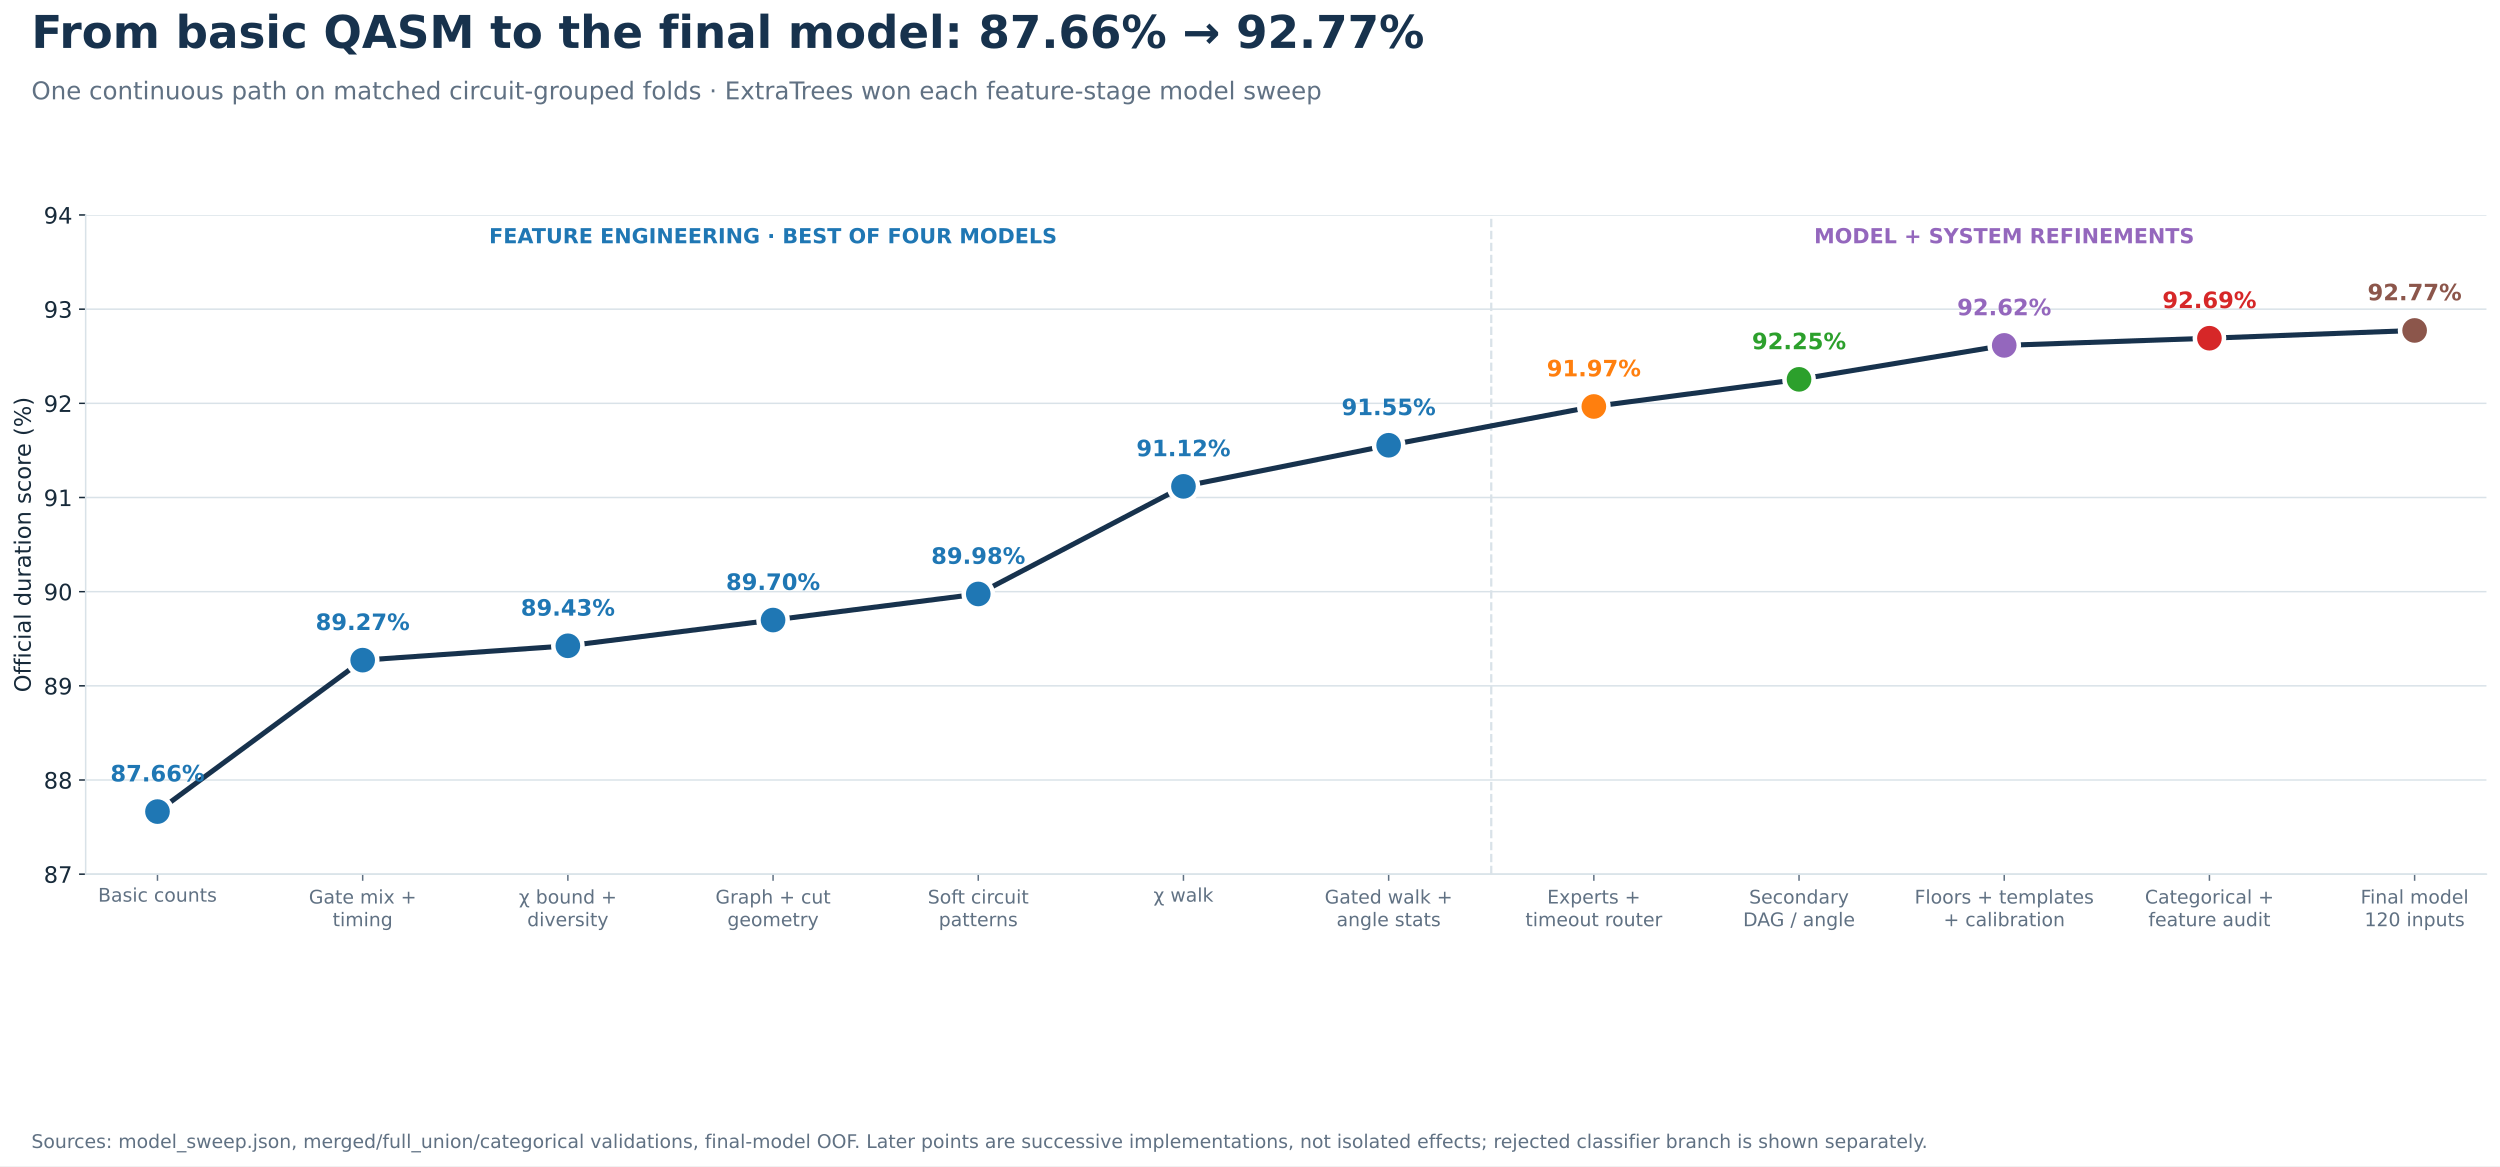
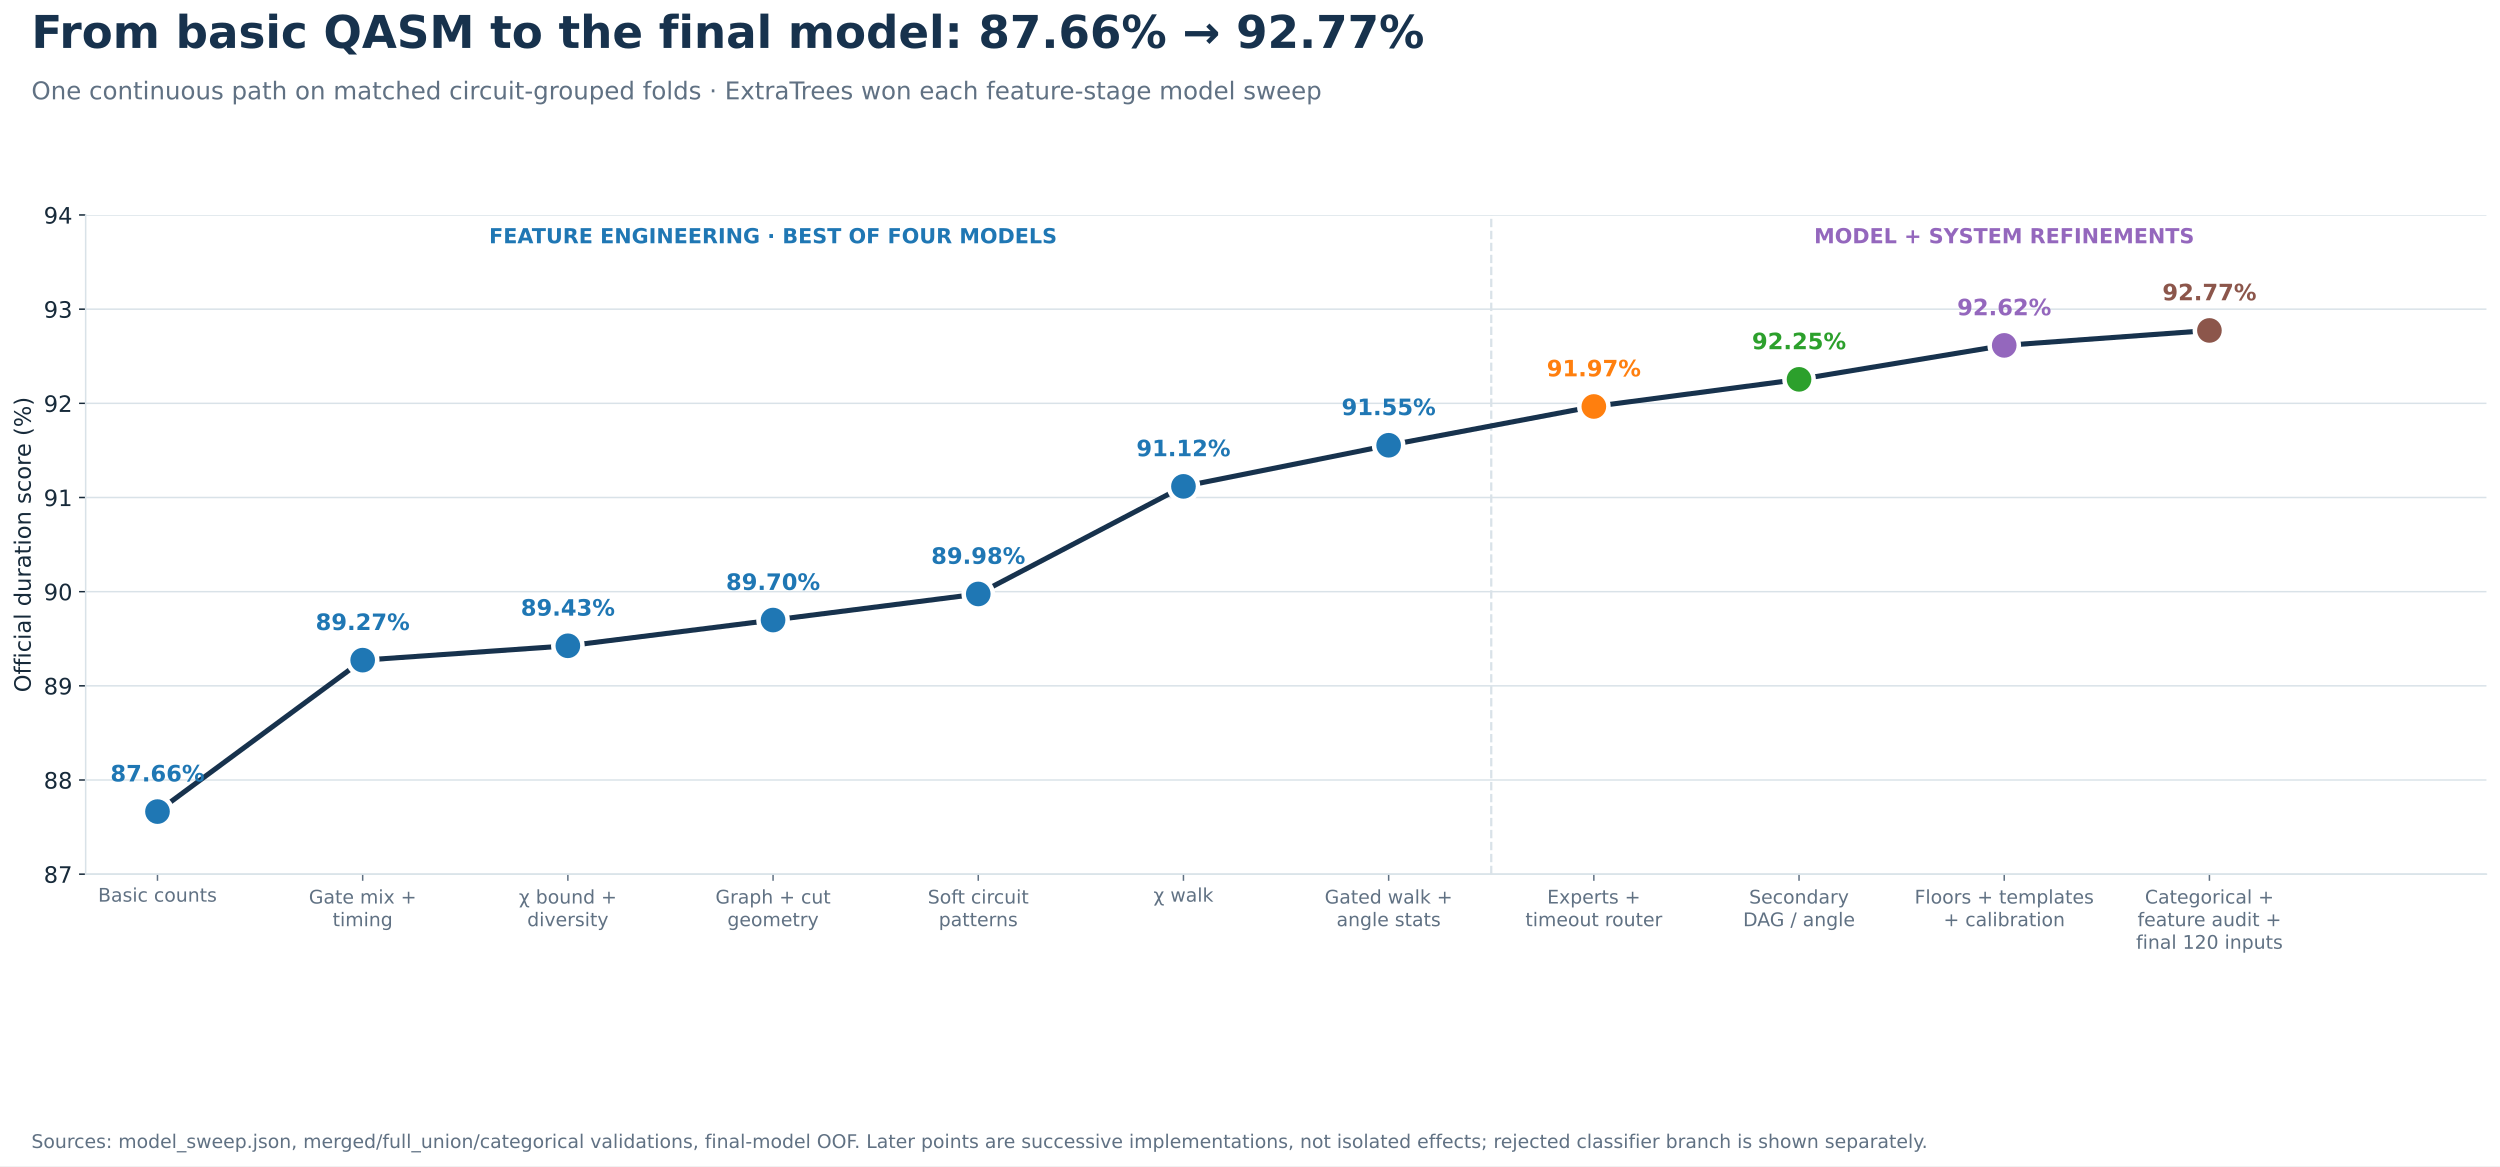
<svg xmlns="http://www.w3.org/2000/svg" xmlns:xlink="http://www.w3.org/1999/xlink" width="1327.071pt" height="618.984pt" viewBox="0 0 1327.071 618.984" version="1.1">
  <defs>
    <style type="text/css">*{stroke-linejoin: round; stroke-linecap: butt}</style>
  </defs>
  <g id="figure_1">
    <g id="patch_1">
      <path d="M 0 618.984 L 1327.071 618.984 L 1327.071 0 L 0 0 z " style="fill: #ffffff" />
    </g>
    <g id="axes_1">
      <g id="patch_2">
        <path d="M 45.471 464.04 L 1319.871 464.04 L 1319.871 114.12 L 45.471 114.12 z " style="fill: #ffffff" />
      </g>
      <g id="line2d_1">
-         <path d="M 791.594 464.04 L 791.594 114.12 " clip-path="url(#p9c6d1c579f)" style="fill: none; stroke-dasharray: 4.44,1.92; stroke-dashoffset: 0; stroke: #d9e2e8; stroke-width: 1.2" />
+         <path d="M 791.594 464.04 L 791.594 114.12 " clip-path="url(#pb72b105749)" style="fill: none; stroke-dasharray: 4.44,1.92; stroke-dashoffset: 0; stroke: #d9e2e8; stroke-width: 1.2" />
      </g>
      <g id="matplotlib.axis_1">
        <g id="xtick_1">
          <g id="line2d_2">
            <defs>
-               <path id="me6a58d813c" d="M 0 0 L 0 3.5 " style="stroke: #607183; stroke-width: 0.8" />
+               <path id="m13c6f449cc" d="M 0 0 L 0 3.5 " style="stroke: #607183; stroke-width: 0.8" />
            </defs>
            <g>
-               <use xlink:href="#me6a58d813c" x="83.594" y="464.04" style="fill: #607183; stroke: #607183; stroke-width: 0.8" />
+               <use xlink:href="#m13c6f449cc" x="83.594" y="464.04" style="fill: #607183; stroke: #607183; stroke-width: 0.8" />
            </g>
          </g>
          <g id="text_1">
            <text style="font-size: 10px; font-family: 'DejaVu Sans'; text-anchor: middle; fill: #607183" x="83.594" y="478.638" transform="rotate(-0 83.59401 478.6384)">Basic counts</text>
          </g>
        </g>
        <g id="xtick_2">
          <g id="line2d_3">
            <g>
-               <use xlink:href="#me6a58d813c" x="192.517" y="464.04" style="fill: #607183; stroke: #607183; stroke-width: 0.8" />
+               <use xlink:href="#m13c6f449cc" x="192.517" y="464.04" style="fill: #607183; stroke: #607183; stroke-width: 0.8" />
            </g>
          </g>
          <g id="text_2">
            <text style="font-size: 10px; font-family: 'DejaVu Sans'; fill: #607183" transform="translate(163.9554 479.6394)">Gate mix +</text>
            <text style="font-size: 10px; font-family: 'DejaVu Sans'; fill: #607183" transform="translate(176.5655 491.6421)">timing</text>
          </g>
        </g>
        <g id="xtick_3">
          <g id="line2d_4">
            <g>
-               <use xlink:href="#me6a58d813c" x="301.44" y="464.04" style="fill: #607183; stroke: #607183; stroke-width: 0.8" />
+               <use xlink:href="#m13c6f449cc" x="301.44" y="464.04" style="fill: #607183; stroke: #607183; stroke-width: 0.8" />
            </g>
          </g>
          <g id="text_3">
            <text style="font-size: 10px; font-family: 'DejaVu Sans'; fill: #607183" transform="translate(275.4386 479.6394)">χ bound +</text>
            <text style="font-size: 10px; font-family: 'DejaVu Sans'; fill: #607183" transform="translate(279.8722 491.6421)">diversity</text>
          </g>
        </g>
        <g id="xtick_4">
          <g id="line2d_5">
            <g>
-               <use xlink:href="#me6a58d813c" x="410.363" y="464.04" style="fill: #607183; stroke: #607183; stroke-width: 0.8" />
+               <use xlink:href="#m13c6f449cc" x="410.363" y="464.04" style="fill: #607183; stroke: #607183; stroke-width: 0.8" />
            </g>
          </g>
          <g id="text_4">
            <text style="font-size: 10px; font-family: 'DejaVu Sans'; fill: #607183" transform="translate(379.7804 479.6394)">Graph + cut</text>
            <text style="font-size: 10px; font-family: 'DejaVu Sans'; fill: #607183" transform="translate(386.1312 491.6414)">geometry</text>
          </g>
        </g>
        <g id="xtick_5">
          <g id="line2d_6">
            <g>
-               <use xlink:href="#me6a58d813c" x="519.286" y="464.04" style="fill: #607183; stroke: #607183; stroke-width: 0.8" />
+               <use xlink:href="#m13c6f449cc" x="519.286" y="464.04" style="fill: #607183; stroke: #607183; stroke-width: 0.8" />
            </g>
          </g>
          <g id="text_5">
            <text style="font-size: 10px; font-family: 'DejaVu Sans'; fill: #607183" transform="translate(492.4801 479.6394)">Soft circuit</text>
            <text style="font-size: 10px; font-family: 'DejaVu Sans'; fill: #607183" transform="translate(498.3098 491.6414)">patterns</text>
          </g>
        </g>
        <g id="xtick_6">
          <g id="line2d_7">
            <g>
-               <use xlink:href="#me6a58d813c" x="628.209" y="464.04" style="fill: #607183; stroke: #607183; stroke-width: 0.8" />
+               <use xlink:href="#m13c6f449cc" x="628.209" y="464.04" style="fill: #607183; stroke: #607183; stroke-width: 0.8" />
            </g>
          </g>
          <g id="text_6">
            <text style="font-size: 10px; font-family: 'DejaVu Sans'; text-anchor: middle; fill: #607183" x="628.209" y="478.638" transform="rotate(-0 628.2094 478.6384)">χ walk</text>
          </g>
        </g>
        <g id="xtick_7">
          <g id="line2d_8">
            <g>
-               <use xlink:href="#me6a58d813c" x="737.132" y="464.04" style="fill: #607183; stroke: #607183; stroke-width: 0.8" />
+               <use xlink:href="#m13c6f449cc" x="737.132" y="464.04" style="fill: #607183; stroke: #607183; stroke-width: 0.8" />
            </g>
          </g>
          <g id="text_7">
            <text style="font-size: 10px; font-family: 'DejaVu Sans'; fill: #607183" transform="translate(703.1778 479.6394)">Gated walk +</text>
            <text style="font-size: 10px; font-family: 'DejaVu Sans'; fill: #607183" transform="translate(709.477 491.6421)">angle stats</text>
          </g>
        </g>
        <g id="xtick_8">
          <g id="line2d_9">
            <g>
-               <use xlink:href="#me6a58d813c" x="846.056" y="464.04" style="fill: #607183; stroke: #607183; stroke-width: 0.8" />
+               <use xlink:href="#m13c6f449cc" x="846.056" y="464.04" style="fill: #607183; stroke: #607183; stroke-width: 0.8" />
            </g>
          </g>
          <g id="text_8">
            <text style="font-size: 10px; font-family: 'DejaVu Sans'; fill: #607183" transform="translate(821.2868 479.6386)">Experts +</text>
            <text style="font-size: 10px; font-family: 'DejaVu Sans'; fill: #607183" transform="translate(809.7165 491.6414)">timeout router</text>
          </g>
        </g>
        <g id="xtick_9">
          <g id="line2d_10">
            <g>
-               <use xlink:href="#me6a58d813c" x="954.979" y="464.04" style="fill: #607183; stroke: #607183; stroke-width: 0.8" />
+               <use xlink:href="#m13c6f449cc" x="954.979" y="464.04" style="fill: #607183; stroke: #607183; stroke-width: 0.8" />
            </g>
          </g>
          <g id="text_9">
            <text style="font-size: 10px; font-family: 'DejaVu Sans'; fill: #607183" transform="translate(928.4974 479.6394)">Secondary</text>
            <text style="font-size: 10px; font-family: 'DejaVu Sans'; fill: #607183" transform="translate(925.2739 491.6421)">DAG / angle</text>
          </g>
        </g>
        <g id="xtick_10">
          <g id="line2d_11">
            <g>
-               <use xlink:href="#me6a58d813c" x="1063.902" y="464.04" style="fill: #607183; stroke: #607183; stroke-width: 0.8" />
+               <use xlink:href="#m13c6f449cc" x="1063.902" y="464.04" style="fill: #607183; stroke: #607183; stroke-width: 0.8" />
            </g>
          </g>
          <g id="text_10">
            <text style="font-size: 10px; font-family: 'DejaVu Sans'; fill: #607183" transform="translate(1016.314 479.6394)">Floors + templates</text>
            <text style="font-size: 10px; font-family: 'DejaVu Sans'; fill: #607183" transform="translate(1031.66 491.6421)">+ calibration</text>
          </g>
        </g>
        <g id="xtick_11">
          <g id="line2d_12">
            <g>
-               <use xlink:href="#me6a58d813c" x="1172.825" y="464.04" style="fill: #607183; stroke: #607183; stroke-width: 0.8" />
+               <use xlink:href="#m13c6f449cc" x="1172.825" y="464.04" style="fill: #607183; stroke: #607183; stroke-width: 0.8" />
            </g>
          </g>
          <g id="text_11">
            <text style="font-size: 10px; font-family: 'DejaVu Sans'; fill: #607183" transform="translate(1138.573 479.6394)">Categorical +</text>
-             <text style="font-size: 10px; font-family: 'DejaVu Sans'; fill: #607183" transform="translate(1140.428 491.6421)">feature audit</text>
-           </g>
-         </g>
-         <g id="xtick_12">
-           <g id="line2d_13">
-             <g>
-               <use xlink:href="#me6a58d813c" x="1281.748" y="464.04" style="fill: #607183; stroke: #607183; stroke-width: 0.8" />
-             </g>
-           </g>
-           <g id="text_12">
-             <text style="font-size: 10px; font-family: 'DejaVu Sans'; fill: #607183" transform="translate(1253.067 479.6394)">Final model</text>
-             <text style="font-size: 10px; font-family: 'DejaVu Sans'; fill: #607183" transform="translate(1255.149 491.6421)">120 inputs</text>
+             <text style="font-size: 10px; font-family: 'DejaVu Sans'; fill: #607183" transform="translate(1134.649 491.6421)">feature audit +</text>
+             <text style="font-size: 10px; font-family: 'DejaVu Sans'; fill: #607183" transform="translate(1133.866 503.6449)">final 120 inputs</text>
          </g>
        </g>
      </g>
      <g id="matplotlib.axis_2">
        <g id="ytick_1">
+           <g id="line2d_13">
+             <path d="M 45.471 464.04 L 1319.871 464.04 " clip-path="url(#pb72b105749)" style="fill: none; stroke: #d9e2e8; stroke-width: 0.8; stroke-linecap: square" />
+           </g>
          <g id="line2d_14">
-             <path d="M 45.471 464.04 L 1319.871 464.04 " clip-path="url(#p9c6d1c579f)" style="fill: none; stroke: #d9e2e8; stroke-width: 0.8; stroke-linecap: square" />
-           </g>
+             <defs>
+               <path id="mb2b26763c5" d="M 0 0 L -3.5 0 " style="stroke: #172a3a; stroke-width: 0.8" />
+             </defs>
+             <g>
+               <use xlink:href="#mb2b26763c5" x="45.471" y="464.04" style="fill: #172a3a; stroke: #172a3a; stroke-width: 0.8" />
+             </g>
+           </g>
+           <g id="text_12">
+             <text style="font-size: 12px; font-family: 'DejaVu Sans'; text-anchor: end; fill: #172a3a" x="38.471" y="468.599" transform="rotate(-0 38.47094 468.5986)">87</text>
+           </g>
+         </g>
+         <g id="ytick_2">
          <g id="line2d_15">
-             <defs>
-               <path id="mba2ef9f2dd" d="M 0 0 L -3.5 0 " style="stroke: #172a3a; stroke-width: 0.8" />
-             </defs>
-             <g>
-               <use xlink:href="#mba2ef9f2dd" x="45.471" y="464.04" style="fill: #172a3a; stroke: #172a3a; stroke-width: 0.8" />
+             <path d="M 45.471 414.051 L 1319.871 414.051 " clip-path="url(#pb72b105749)" style="fill: none; stroke: #d9e2e8; stroke-width: 0.8; stroke-linecap: square" />
+           </g>
+           <g id="line2d_16">
+             <g>
+               <use xlink:href="#mb2b26763c5" x="45.471" y="414.051" style="fill: #172a3a; stroke: #172a3a; stroke-width: 0.8" />
            </g>
          </g>
          <g id="text_13">
-             <text style="font-size: 12px; font-family: 'DejaVu Sans'; text-anchor: end; fill: #172a3a" x="38.471" y="468.599" transform="rotate(-0 38.47094 468.5986)">87</text>
-           </g>
-         </g>
-         <g id="ytick_2">
-           <g id="line2d_16">
-             <path d="M 45.471 414.051 L 1319.871 414.051 " clip-path="url(#p9c6d1c579f)" style="fill: none; stroke: #d9e2e8; stroke-width: 0.8; stroke-linecap: square" />
-           </g>
+             <text style="font-size: 12px; font-family: 'DejaVu Sans'; text-anchor: end; fill: #172a3a" x="38.471" y="418.61" transform="rotate(-0 38.47094 418.61)">88</text>
+           </g>
+         </g>
+         <g id="ytick_3">
          <g id="line2d_17">
-             <g>
-               <use xlink:href="#mba2ef9f2dd" x="45.471" y="414.051" style="fill: #172a3a; stroke: #172a3a; stroke-width: 0.8" />
+             <path d="M 45.471 364.063 L 1319.871 364.063 " clip-path="url(#pb72b105749)" style="fill: none; stroke: #d9e2e8; stroke-width: 0.8; stroke-linecap: square" />
+           </g>
+           <g id="line2d_18">
+             <g>
+               <use xlink:href="#mb2b26763c5" x="45.471" y="364.063" style="fill: #172a3a; stroke: #172a3a; stroke-width: 0.8" />
            </g>
          </g>
          <g id="text_14">
-             <text style="font-size: 12px; font-family: 'DejaVu Sans'; text-anchor: end; fill: #172a3a" x="38.471" y="418.61" transform="rotate(-0 38.47094 418.61)">88</text>
-           </g>
-         </g>
-         <g id="ytick_3">
-           <g id="line2d_18">
-             <path d="M 45.471 364.063 L 1319.871 364.063 " clip-path="url(#p9c6d1c579f)" style="fill: none; stroke: #d9e2e8; stroke-width: 0.8; stroke-linecap: square" />
-           </g>
+             <text style="font-size: 12px; font-family: 'DejaVu Sans'; text-anchor: end; fill: #172a3a" x="38.471" y="368.621" transform="rotate(-0 38.47094 368.6215)">89</text>
+           </g>
+         </g>
+         <g id="ytick_4">
          <g id="line2d_19">
-             <g>
-               <use xlink:href="#mba2ef9f2dd" x="45.471" y="364.063" style="fill: #172a3a; stroke: #172a3a; stroke-width: 0.8" />
+             <path d="M 45.471 314.074 L 1319.871 314.074 " clip-path="url(#pb72b105749)" style="fill: none; stroke: #d9e2e8; stroke-width: 0.8; stroke-linecap: square" />
+           </g>
+           <g id="line2d_20">
+             <g>
+               <use xlink:href="#mb2b26763c5" x="45.471" y="314.074" style="fill: #172a3a; stroke: #172a3a; stroke-width: 0.8" />
            </g>
          </g>
          <g id="text_15">
-             <text style="font-size: 12px; font-family: 'DejaVu Sans'; text-anchor: end; fill: #172a3a" x="38.471" y="368.621" transform="rotate(-0 38.47094 368.6215)">89</text>
-           </g>
-         </g>
-         <g id="ytick_4">
-           <g id="line2d_20">
-             <path d="M 45.471 314.074 L 1319.871 314.074 " clip-path="url(#p9c6d1c579f)" style="fill: none; stroke: #d9e2e8; stroke-width: 0.8; stroke-linecap: square" />
-           </g>
+             <text style="font-size: 12px; font-family: 'DejaVu Sans'; text-anchor: end; fill: #172a3a" x="38.471" y="318.633" transform="rotate(-0 38.47094 318.6329)">90</text>
+           </g>
+         </g>
+         <g id="ytick_5">
          <g id="line2d_21">
-             <g>
-               <use xlink:href="#mba2ef9f2dd" x="45.471" y="314.074" style="fill: #172a3a; stroke: #172a3a; stroke-width: 0.8" />
+             <path d="M 45.471 264.086 L 1319.871 264.086 " clip-path="url(#pb72b105749)" style="fill: none; stroke: #d9e2e8; stroke-width: 0.8; stroke-linecap: square" />
+           </g>
+           <g id="line2d_22">
+             <g>
+               <use xlink:href="#mb2b26763c5" x="45.471" y="264.086" style="fill: #172a3a; stroke: #172a3a; stroke-width: 0.8" />
            </g>
          </g>
          <g id="text_16">
-             <text style="font-size: 12px; font-family: 'DejaVu Sans'; text-anchor: end; fill: #172a3a" x="38.471" y="318.633" transform="rotate(-0 38.47094 318.6329)">90</text>
-           </g>
-         </g>
-         <g id="ytick_5">
-           <g id="line2d_22">
-             <path d="M 45.471 264.086 L 1319.871 264.086 " clip-path="url(#p9c6d1c579f)" style="fill: none; stroke: #d9e2e8; stroke-width: 0.8; stroke-linecap: square" />
-           </g>
+             <text style="font-size: 12px; font-family: 'DejaVu Sans'; text-anchor: end; fill: #172a3a" x="38.471" y="268.644" transform="rotate(-0 38.47094 268.6443)">91</text>
+           </g>
+         </g>
+         <g id="ytick_6">
          <g id="line2d_23">
-             <g>
-               <use xlink:href="#mba2ef9f2dd" x="45.471" y="264.086" style="fill: #172a3a; stroke: #172a3a; stroke-width: 0.8" />
+             <path d="M 45.471 214.097 L 1319.871 214.097 " clip-path="url(#pb72b105749)" style="fill: none; stroke: #d9e2e8; stroke-width: 0.8; stroke-linecap: square" />
+           </g>
+           <g id="line2d_24">
+             <g>
+               <use xlink:href="#mb2b26763c5" x="45.471" y="214.097" style="fill: #172a3a; stroke: #172a3a; stroke-width: 0.8" />
            </g>
          </g>
          <g id="text_17">
-             <text style="font-size: 12px; font-family: 'DejaVu Sans'; text-anchor: end; fill: #172a3a" x="38.471" y="268.644" transform="rotate(-0 38.47094 268.6443)">91</text>
-           </g>
-         </g>
-         <g id="ytick_6">
-           <g id="line2d_24">
-             <path d="M 45.471 214.097 L 1319.871 214.097 " clip-path="url(#p9c6d1c579f)" style="fill: none; stroke: #d9e2e8; stroke-width: 0.8; stroke-linecap: square" />
-           </g>
+             <text style="font-size: 12px; font-family: 'DejaVu Sans'; text-anchor: end; fill: #172a3a" x="38.471" y="218.656" transform="rotate(-0 38.47094 218.6557)">92</text>
+           </g>
+         </g>
+         <g id="ytick_7">
          <g id="line2d_25">
-             <g>
-               <use xlink:href="#mba2ef9f2dd" x="45.471" y="214.097" style="fill: #172a3a; stroke: #172a3a; stroke-width: 0.8" />
+             <path d="M 45.471 164.109 L 1319.871 164.109 " clip-path="url(#pb72b105749)" style="fill: none; stroke: #d9e2e8; stroke-width: 0.8; stroke-linecap: square" />
+           </g>
+           <g id="line2d_26">
+             <g>
+               <use xlink:href="#mb2b26763c5" x="45.471" y="164.109" style="fill: #172a3a; stroke: #172a3a; stroke-width: 0.8" />
            </g>
          </g>
          <g id="text_18">
-             <text style="font-size: 12px; font-family: 'DejaVu Sans'; text-anchor: end; fill: #172a3a" x="38.471" y="218.656" transform="rotate(-0 38.47094 218.6557)">92</text>
-           </g>
-         </g>
-         <g id="ytick_7">
-           <g id="line2d_26">
-             <path d="M 45.471 164.109 L 1319.871 164.109 " clip-path="url(#p9c6d1c579f)" style="fill: none; stroke: #d9e2e8; stroke-width: 0.8; stroke-linecap: square" />
-           </g>
+             <text style="font-size: 12px; font-family: 'DejaVu Sans'; text-anchor: end; fill: #172a3a" x="38.471" y="168.667" transform="rotate(-0 38.47094 168.6672)">93</text>
+           </g>
+         </g>
+         <g id="ytick_8">
          <g id="line2d_27">
-             <g>
-               <use xlink:href="#mba2ef9f2dd" x="45.471" y="164.109" style="fill: #172a3a; stroke: #172a3a; stroke-width: 0.8" />
+             <path d="M 45.471 114.12 L 1319.871 114.12 " clip-path="url(#pb72b105749)" style="fill: none; stroke: #d9e2e8; stroke-width: 0.8; stroke-linecap: square" />
+           </g>
+           <g id="line2d_28">
+             <g>
+               <use xlink:href="#mb2b26763c5" x="45.471" y="114.12" style="fill: #172a3a; stroke: #172a3a; stroke-width: 0.8" />
            </g>
          </g>
          <g id="text_19">
-             <text style="font-size: 12px; font-family: 'DejaVu Sans'; text-anchor: end; fill: #172a3a" x="38.471" y="168.667" transform="rotate(-0 38.47094 168.6672)">93</text>
-           </g>
-         </g>
-         <g id="ytick_8">
-           <g id="line2d_28">
-             <path d="M 45.471 114.12 L 1319.871 114.12 " clip-path="url(#p9c6d1c579f)" style="fill: none; stroke: #d9e2e8; stroke-width: 0.8; stroke-linecap: square" />
-           </g>
-           <g id="line2d_29">
-             <g>
-               <use xlink:href="#mba2ef9f2dd" x="45.471" y="114.12" style="fill: #172a3a; stroke: #172a3a; stroke-width: 0.8" />
-             </g>
-           </g>
-           <g id="text_20">
            <text style="font-size: 12px; font-family: 'DejaVu Sans'; text-anchor: end; fill: #172a3a" x="38.471" y="118.679" transform="rotate(-0 38.47094 118.6786)">94</text>
          </g>
        </g>
-         <g id="text_21">
+         <g id="text_20">
          <text style="font-size: 12px; font-family: 'DejaVu Sans'; text-anchor: middle; fill: #172a3a" x="16.318" y="289.08" transform="rotate(-90 16.31812 289.08)">Official duration score (%)</text>
        </g>
      </g>
-       <g id="line2d_30">
-         <path d="M 83.594 430.816 L 192.517 350.423 L 301.44 342.805 L 410.363 329.14 L 519.286 315.293 L 628.209 258.177 L 737.132 236.354 L 846.056 215.77 L 954.979 201.37 L 1063.902 183.341 L 1172.825 179.533 L 1281.748 175.409 " clip-path="url(#p9c6d1c579f)" style="fill: none; stroke: #17324d; stroke-width: 2.7; stroke-linecap: square" />
+       <g id="line2d_29">
+         <path d="M 83.594 430.816 L 192.517 350.423 L 301.44 342.805 L 410.363 329.14 L 519.286 315.293 L 628.209 258.177 L 737.132 236.354 L 846.056 215.77 L 954.979 201.37 L 1063.902 183.341 L 1172.825 175.409 " clip-path="url(#pb72b105749)" style="fill: none; stroke: #17324d; stroke-width: 2.7; stroke-linecap: square" />
      </g>
      <g id="patch_3">
        <path d="M 45.471 464.04 L 45.471 114.12 " style="fill: none; stroke: #d9e2e8; stroke-width: 0.8; stroke-linejoin: miter; stroke-linecap: square" />
      </g>
      <g id="patch_4">
        <path d="M 45.471 464.04 L 1319.871 464.04 " style="fill: none; stroke: #d9e2e8; stroke-width: 0.8; stroke-linejoin: miter; stroke-linecap: square" />
      </g>
      <g id="PathCollection_1">
        <defs>
-           <path id="m8fa4ebe7b3" d="M 0 7.746 C 2.054 7.746 4.025 6.93 5.477 5.477 C 6.93 4.025 7.746 2.054 7.746 0 C 7.746 -2.054 6.93 -4.025 5.477 -5.477 C 4.025 -6.93 2.054 -7.746 0 -7.746 C -2.054 -7.746 -4.025 -6.93 -5.477 -5.477 C -6.93 -4.025 -7.746 -2.054 -7.746 0 C -7.746 2.054 -6.93 4.025 -5.477 5.477 C -4.025 6.93 -2.054 7.746 0 7.746 z " style="stroke: #ffffff; stroke-width: 2.4" />
-         </defs>
-         <g clip-path="url(#p9c6d1c579f)">
-           <use xlink:href="#m8fa4ebe7b3" x="83.594" y="430.816" style="fill: #1f77b4; stroke: #ffffff; stroke-width: 2.4" />
+           <path id="mf4287cfd37" d="M 0 7.746 C 2.054 7.746 4.025 6.93 5.477 5.477 C 6.93 4.025 7.746 2.054 7.746 0 C 7.746 -2.054 6.93 -4.025 5.477 -5.477 C 4.025 -6.93 2.054 -7.746 0 -7.746 C -2.054 -7.746 -4.025 -6.93 -5.477 -5.477 C -6.93 -4.025 -7.746 -2.054 -7.746 0 C -7.746 2.054 -6.93 4.025 -5.477 5.477 C -4.025 6.93 -2.054 7.746 0 7.746 z " style="stroke: #ffffff; stroke-width: 2.4" />
+         </defs>
+         <g clip-path="url(#pb72b105749)">
+           <use xlink:href="#mf4287cfd37" x="83.594" y="430.816" style="fill: #1f77b4; stroke: #ffffff; stroke-width: 2.4" />
+         </g>
+       </g>
+       <g id="text_21">
+         <text style="font-weight: 700; font-size: 12px; font-family: 'DejaVu Sans'; text-anchor: middle; fill: #1f77b4" x="83.594" y="414.816" transform="rotate(-0 83.59401 414.816)">87.66%</text>
+       </g>
+       <g id="PathCollection_2">
+         <g clip-path="url(#pb72b105749)">
+           <use xlink:href="#mf4287cfd37" x="192.517" y="350.423" style="fill: #1f77b4; stroke: #ffffff; stroke-width: 2.4" />
        </g>
      </g>
      <g id="text_22">
-         <text style="font-weight: 700; font-size: 12px; font-family: 'DejaVu Sans'; text-anchor: middle; fill: #1f77b4" x="83.594" y="414.816" transform="rotate(-0 83.59401 414.816)">87.66%</text>
-       </g>
-       <g id="PathCollection_2">
-         <g clip-path="url(#p9c6d1c579f)">
-           <use xlink:href="#m8fa4ebe7b3" x="192.517" y="350.423" style="fill: #1f77b4; stroke: #ffffff; stroke-width: 2.4" />
+         <text style="font-weight: 700; font-size: 12px; font-family: 'DejaVu Sans'; text-anchor: middle; fill: #1f77b4" x="192.517" y="334.423" transform="rotate(-0 192.5171 334.423)">89.27%</text>
+       </g>
+       <g id="PathCollection_3">
+         <g clip-path="url(#pb72b105749)">
+           <use xlink:href="#mf4287cfd37" x="301.44" y="342.805" style="fill: #1f77b4; stroke: #ffffff; stroke-width: 2.4" />
        </g>
      </g>
      <g id="text_23">
-         <text style="font-weight: 700; font-size: 12px; font-family: 'DejaVu Sans'; text-anchor: middle; fill: #1f77b4" x="192.517" y="334.423" transform="rotate(-0 192.5171 334.423)">89.27%</text>
-       </g>
-       <g id="PathCollection_3">
-         <g clip-path="url(#p9c6d1c579f)">
-           <use xlink:href="#m8fa4ebe7b3" x="301.44" y="342.805" style="fill: #1f77b4; stroke: #ffffff; stroke-width: 2.4" />
+         <text style="font-weight: 700; font-size: 12px; font-family: 'DejaVu Sans'; text-anchor: middle; fill: #1f77b4" x="301.44" y="326.805" transform="rotate(-0 301.4402 326.8046)">89.43%</text>
+       </g>
+       <g id="PathCollection_4">
+         <g clip-path="url(#pb72b105749)">
+           <use xlink:href="#mf4287cfd37" x="410.363" y="329.14" style="fill: #1f77b4; stroke: #ffffff; stroke-width: 2.4" />
        </g>
      </g>
      <g id="text_24">
-         <text style="font-weight: 700; font-size: 12px; font-family: 'DejaVu Sans'; text-anchor: middle; fill: #1f77b4" x="301.44" y="326.805" transform="rotate(-0 301.4402 326.8046)">89.43%</text>
-       </g>
-       <g id="PathCollection_4">
-         <g clip-path="url(#p9c6d1c579f)">
-           <use xlink:href="#m8fa4ebe7b3" x="410.363" y="329.14" style="fill: #1f77b4; stroke: #ffffff; stroke-width: 2.4" />
+         <text style="font-weight: 700; font-size: 12px; font-family: 'DejaVu Sans'; text-anchor: middle; fill: #1f77b4" x="410.363" y="313.14" transform="rotate(-0 410.3632 313.1401)">89.70%</text>
+       </g>
+       <g id="PathCollection_5">
+         <g clip-path="url(#pb72b105749)">
+           <use xlink:href="#mf4287cfd37" x="519.286" y="315.293" style="fill: #1f77b4; stroke: #ffffff; stroke-width: 2.4" />
        </g>
      </g>
      <g id="text_25">
-         <text style="font-weight: 700; font-size: 12px; font-family: 'DejaVu Sans'; text-anchor: middle; fill: #1f77b4" x="410.363" y="313.14" transform="rotate(-0 410.3632 313.1401)">89.70%</text>
-       </g>
-       <g id="PathCollection_5">
-         <g clip-path="url(#p9c6d1c579f)">
-           <use xlink:href="#m8fa4ebe7b3" x="519.286" y="315.293" style="fill: #1f77b4; stroke: #ffffff; stroke-width: 2.4" />
+         <text style="font-weight: 700; font-size: 12px; font-family: 'DejaVu Sans'; text-anchor: middle; fill: #1f77b4" x="519.286" y="299.293" transform="rotate(-0 519.2863 299.2926)">89.98%</text>
+       </g>
+       <g id="PathCollection_6">
+         <g clip-path="url(#pb72b105749)">
+           <use xlink:href="#mf4287cfd37" x="628.209" y="258.177" style="fill: #1f77b4; stroke: #ffffff; stroke-width: 2.4" />
        </g>
      </g>
      <g id="text_26">
-         <text style="font-weight: 700; font-size: 12px; font-family: 'DejaVu Sans'; text-anchor: middle; fill: #1f77b4" x="519.286" y="299.293" transform="rotate(-0 519.2863 299.2926)">89.98%</text>
-       </g>
-       <g id="PathCollection_6">
-         <g clip-path="url(#p9c6d1c579f)">
-           <use xlink:href="#m8fa4ebe7b3" x="628.209" y="258.177" style="fill: #1f77b4; stroke: #ffffff; stroke-width: 2.4" />
+         <text style="font-weight: 700; font-size: 12px; font-family: 'DejaVu Sans'; text-anchor: middle; fill: #1f77b4" x="628.209" y="242.177" transform="rotate(-0 628.2094 242.1771)">91.12%</text>
+       </g>
+       <g id="PathCollection_7">
+         <g clip-path="url(#pb72b105749)">
+           <use xlink:href="#mf4287cfd37" x="737.132" y="236.354" style="fill: #1f77b4; stroke: #ffffff; stroke-width: 2.4" />
        </g>
      </g>
      <g id="text_27">
-         <text style="font-weight: 700; font-size: 12px; font-family: 'DejaVu Sans'; text-anchor: middle; fill: #1f77b4" x="628.209" y="242.177" transform="rotate(-0 628.2094 242.1771)">91.12%</text>
-       </g>
-       <g id="PathCollection_7">
-         <g clip-path="url(#p9c6d1c579f)">
-           <use xlink:href="#m8fa4ebe7b3" x="737.132" y="236.354" style="fill: #1f77b4; stroke: #ffffff; stroke-width: 2.4" />
+         <text style="font-weight: 700; font-size: 12px; font-family: 'DejaVu Sans'; text-anchor: middle; fill: #1f77b4" x="737.132" y="220.354" transform="rotate(-0 737.1325 220.3538)">91.55%</text>
+       </g>
+       <g id="PathCollection_8">
+         <defs>
+           <path id="m4d18c1b122" d="M 0 7.746 C 2.054 7.746 4.025 6.93 5.477 5.477 C 6.93 4.025 7.746 2.054 7.746 0 C 7.746 -2.054 6.93 -4.025 5.477 -5.477 C 4.025 -6.93 2.054 -7.746 0 -7.746 C -2.054 -7.746 -4.025 -6.93 -5.477 -5.477 C -6.93 -4.025 -7.746 -2.054 -7.746 0 C -7.746 2.054 -6.93 4.025 -5.477 5.477 C -4.025 6.93 -2.054 7.746 0 7.746 z " style="stroke: #ffffff; stroke-width: 2.4" />
+         </defs>
+         <g clip-path="url(#pb72b105749)">
+           <use xlink:href="#m4d18c1b122" x="846.056" y="215.77" style="fill: #ff7f0e; stroke: #ffffff; stroke-width: 2.4" />
        </g>
      </g>
      <g id="text_28">
-         <text style="font-weight: 700; font-size: 12px; font-family: 'DejaVu Sans'; text-anchor: middle; fill: #1f77b4" x="737.132" y="220.354" transform="rotate(-0 737.1325 220.3538)">91.55%</text>
-       </g>
-       <g id="PathCollection_8">
-         <defs>
-           <path id="mc692271a68" d="M 0 7.746 C 2.054 7.746 4.025 6.93 5.477 5.477 C 6.93 4.025 7.746 2.054 7.746 0 C 7.746 -2.054 6.93 -4.025 5.477 -5.477 C 4.025 -6.93 2.054 -7.746 0 -7.746 C -2.054 -7.746 -4.025 -6.93 -5.477 -5.477 C -6.93 -4.025 -7.746 -2.054 -7.746 0 C -7.746 2.054 -6.93 4.025 -5.477 5.477 C -4.025 6.93 -2.054 7.746 0 7.746 z " style="stroke: #ffffff; stroke-width: 2.4" />
-         </defs>
-         <g clip-path="url(#p9c6d1c579f)">
-           <use xlink:href="#mc692271a68" x="846.056" y="215.77" style="fill: #ff7f0e; stroke: #ffffff; stroke-width: 2.4" />
+         <text style="font-weight: 700; font-size: 12px; font-family: 'DejaVu Sans'; text-anchor: middle; fill: #ff7f0e" x="846.056" y="199.77" transform="rotate(-0 846.0556 199.7697)">91.97%</text>
+       </g>
+       <g id="PathCollection_9">
+         <defs>
+           <path id="md5510696c4" d="M 0 7.746 C 2.054 7.746 4.025 6.93 5.477 5.477 C 6.93 4.025 7.746 2.054 7.746 0 C 7.746 -2.054 6.93 -4.025 5.477 -5.477 C 4.025 -6.93 2.054 -7.746 0 -7.746 C -2.054 -7.746 -4.025 -6.93 -5.477 -5.477 C -6.93 -4.025 -7.746 -2.054 -7.746 0 C -7.746 2.054 -6.93 4.025 -5.477 5.477 C -4.025 6.93 -2.054 7.746 0 7.746 z " style="stroke: #ffffff; stroke-width: 2.4" />
+         </defs>
+         <g clip-path="url(#pb72b105749)">
+           <use xlink:href="#md5510696c4" x="954.979" y="201.37" style="fill: #2ca02c; stroke: #ffffff; stroke-width: 2.4" />
        </g>
      </g>
      <g id="text_29">
-         <text style="font-weight: 700; font-size: 12px; font-family: 'DejaVu Sans'; text-anchor: middle; fill: #ff7f0e" x="846.056" y="199.77" transform="rotate(-0 846.0556 199.7697)">91.97%</text>
-       </g>
-       <g id="PathCollection_9">
-         <defs>
-           <path id="maa2db600a7" d="M 0 7.746 C 2.054 7.746 4.025 6.93 5.477 5.477 C 6.93 4.025 7.746 2.054 7.746 0 C 7.746 -2.054 6.93 -4.025 5.477 -5.477 C 4.025 -6.93 2.054 -7.746 0 -7.746 C -2.054 -7.746 -4.025 -6.93 -5.477 -5.477 C -6.93 -4.025 -7.746 -2.054 -7.746 0 C -7.746 2.054 -6.93 4.025 -5.477 5.477 C -4.025 6.93 -2.054 7.746 0 7.746 z " style="stroke: #ffffff; stroke-width: 2.4" />
-         </defs>
-         <g clip-path="url(#p9c6d1c579f)">
-           <use xlink:href="#maa2db600a7" x="954.979" y="201.37" style="fill: #2ca02c; stroke: #ffffff; stroke-width: 2.4" />
+         <text style="font-weight: 700; font-size: 12px; font-family: 'DejaVu Sans'; text-anchor: middle; fill: #2ca02c" x="954.979" y="185.37" transform="rotate(-0 954.9786 185.3698)">92.25%</text>
+       </g>
+       <g id="PathCollection_10">
+         <defs>
+           <path id="mdd856c2f6c" d="M 0 7.746 C 2.054 7.746 4.025 6.93 5.477 5.477 C 6.93 4.025 7.746 2.054 7.746 0 C 7.746 -2.054 6.93 -4.025 5.477 -5.477 C 4.025 -6.93 2.054 -7.746 0 -7.746 C -2.054 -7.746 -4.025 -6.93 -5.477 -5.477 C -6.93 -4.025 -7.746 -2.054 -7.746 0 C -7.746 2.054 -6.93 4.025 -5.477 5.477 C -4.025 6.93 -2.054 7.746 0 7.746 z " style="stroke: #ffffff; stroke-width: 2.4" />
+         </defs>
+         <g clip-path="url(#pb72b105749)">
+           <use xlink:href="#mdd856c2f6c" x="1063.902" y="183.341" style="fill: #9467bd; stroke: #ffffff; stroke-width: 2.4" />
        </g>
      </g>
      <g id="text_30">
-         <text style="font-weight: 700; font-size: 12px; font-family: 'DejaVu Sans'; text-anchor: middle; fill: #2ca02c" x="954.979" y="185.37" transform="rotate(-0 954.9786 185.3698)">92.25%</text>
-       </g>
-       <g id="PathCollection_10">
-         <defs>
-           <path id="m1e48ae17c2" d="M 0 7.746 C 2.054 7.746 4.025 6.93 5.477 5.477 C 6.93 4.025 7.746 2.054 7.746 0 C 7.746 -2.054 6.93 -4.025 5.477 -5.477 C 4.025 -6.93 2.054 -7.746 0 -7.746 C -2.054 -7.746 -4.025 -6.93 -5.477 -5.477 C -6.93 -4.025 -7.746 -2.054 -7.746 0 C -7.746 2.054 -6.93 4.025 -5.477 5.477 C -4.025 6.93 -2.054 7.746 0 7.746 z " style="stroke: #ffffff; stroke-width: 2.4" />
-         </defs>
-         <g clip-path="url(#p9c6d1c579f)">
-           <use xlink:href="#m1e48ae17c2" x="1063.902" y="183.341" style="fill: #9467bd; stroke: #ffffff; stroke-width: 2.4" />
+         <text style="font-weight: 700; font-size: 12px; font-family: 'DejaVu Sans'; text-anchor: middle; fill: #9467bd" x="1063.902" y="167.341" transform="rotate(-0 1063.902 167.3409)">92.62%</text>
+       </g>
+       <g id="PathCollection_11">
+         <defs>
+           <path id="m5244ec0a67" d="M 0 7.746 C 2.054 7.746 4.025 6.93 5.477 5.477 C 6.93 4.025 7.746 2.054 7.746 0 C 7.746 -2.054 6.93 -4.025 5.477 -5.477 C 4.025 -6.93 2.054 -7.746 0 -7.746 C -2.054 -7.746 -4.025 -6.93 -5.477 -5.477 C -6.93 -4.025 -7.746 -2.054 -7.746 0 C -7.746 2.054 -6.93 4.025 -5.477 5.477 C -4.025 6.93 -2.054 7.746 0 7.746 z " style="stroke: #ffffff; stroke-width: 2.4" />
+         </defs>
+         <g clip-path="url(#pb72b105749)">
+           <use xlink:href="#m5244ec0a67" x="1172.825" y="175.409" style="fill: #8c564b; stroke: #ffffff; stroke-width: 2.4" />
        </g>
      </g>
      <g id="text_31">
-         <text style="font-weight: 700; font-size: 12px; font-family: 'DejaVu Sans'; text-anchor: middle; fill: #9467bd" x="1063.902" y="167.341" transform="rotate(-0 1063.902 167.3409)">92.62%</text>
-       </g>
-       <g id="PathCollection_11">
-         <defs>
-           <path id="mba0863a63f" d="M 0 7.746 C 2.054 7.746 4.025 6.93 5.477 5.477 C 6.93 4.025 7.746 2.054 7.746 0 C 7.746 -2.054 6.93 -4.025 5.477 -5.477 C 4.025 -6.93 2.054 -7.746 0 -7.746 C -2.054 -7.746 -4.025 -6.93 -5.477 -5.477 C -6.93 -4.025 -7.746 -2.054 -7.746 0 C -7.746 2.054 -6.93 4.025 -5.477 5.477 C -4.025 6.93 -2.054 7.746 0 7.746 z " style="stroke: #ffffff; stroke-width: 2.4" />
-         </defs>
-         <g clip-path="url(#p9c6d1c579f)">
-           <use xlink:href="#mba0863a63f" x="1172.825" y="179.533" style="fill: #d62728; stroke: #ffffff; stroke-width: 2.4" />
-         </g>
+         <text style="font-weight: 700; font-size: 12px; font-family: 'DejaVu Sans'; text-anchor: middle; fill: #8c564b" x="1172.825" y="159.409" transform="rotate(-0 1172.825 159.409)">92.77%</text>
      </g>
      <g id="text_32">
-         <text style="font-weight: 700; font-size: 12px; font-family: 'DejaVu Sans'; text-anchor: middle; fill: #d62728" x="1172.825" y="163.533" transform="rotate(-0 1172.825 163.5327)">92.69%</text>
-       </g>
-       <g id="PathCollection_12">
-         <defs>
-           <path id="m11304925f2" d="M 0 7.746 C 2.054 7.746 4.025 6.93 5.477 5.477 C 6.93 4.025 7.746 2.054 7.746 0 C 7.746 -2.054 6.93 -4.025 5.477 -5.477 C 4.025 -6.93 2.054 -7.746 0 -7.746 C -2.054 -7.746 -4.025 -6.93 -5.477 -5.477 C -6.93 -4.025 -7.746 -2.054 -7.746 0 C -7.746 2.054 -6.93 4.025 -5.477 5.477 C -4.025 6.93 -2.054 7.746 0 7.746 z " style="stroke: #ffffff; stroke-width: 2.4" />
-         </defs>
-         <g clip-path="url(#p9c6d1c579f)">
-           <use xlink:href="#m11304925f2" x="1281.748" y="175.409" style="fill: #8c564b; stroke: #ffffff; stroke-width: 2.4" />
-         </g>
+         <text style="font-weight: 700; font-size: 11px; font-family: 'DejaVu Sans'; text-anchor: middle; fill: #1f77b4" x="410.363" y="129.117" transform="rotate(-0 410.3632 129.1166)">FEATURE ENGINEERING · BEST OF FOUR MODELS</text>
      </g>
      <g id="text_33">
-         <text style="font-weight: 700; font-size: 12px; font-family: 'DejaVu Sans'; text-anchor: middle; fill: #8c564b" x="1281.748" y="159.409" transform="rotate(-0 1281.748 159.409)">92.77%</text>
-       </g>
-       <g id="text_34">
-         <text style="font-weight: 700; font-size: 11px; font-family: 'DejaVu Sans'; text-anchor: middle; fill: #1f77b4" x="410.363" y="129.117" transform="rotate(-0 410.3632 129.1166)">FEATURE ENGINEERING · BEST OF FOUR MODELS</text>
-       </g>
-       <g id="text_35">
        <text style="font-weight: 700; font-size: 11px; font-family: 'DejaVu Sans'; text-anchor: middle; fill: #9467bd" x="1063.902" y="129.117" transform="rotate(-0 1063.902 129.1166)">MODEL + SYSTEM REFINEMENTS</text>
      </g>
    </g>
+     <g id="text_34">
+       <text style="font-weight: 700; font-size: 24px; font-family: 'DejaVu Sans'; text-anchor: start; fill: #17324d" x="16.671" y="25.436" transform="rotate(-0 16.67094 25.43625)">From basic QASM to the final model: 87.66% → 92.77%</text>
+     </g>
+     <g id="text_35">
+       <text style="font-size: 13px; font-family: 'DejaVu Sans'; text-anchor: start; fill: #607183" x="16.671" y="52.718" transform="rotate(-0 16.67094 52.71797)">One continuous path on matched circuit-grouped folds · ExtraTrees won each feature-stage model sweep</text>
+     </g>
    <g id="text_36">
-       <text style="font-weight: 700; font-size: 24px; font-family: 'DejaVu Sans'; text-anchor: start; fill: #17324d" x="16.671" y="25.436" transform="rotate(-0 16.67094 25.43625)">From basic QASM to the final model: 87.66% → 92.77%</text>
-     </g>
-     <g id="text_37">
-       <text style="font-size: 13px; font-family: 'DejaVu Sans'; text-anchor: start; fill: #607183" x="16.671" y="52.718" transform="rotate(-0 16.67094 52.71797)">One continuous path on matched circuit-grouped folds · ExtraTrees won each feature-stage model sweep</text>
-     </g>
-     <g id="text_38">
      <text style="font-size: 10px; font-family: 'DejaVu Sans'; text-anchor: start; fill: #607183" x="16.671" y="609.382" transform="rotate(-0 16.67094 609.3817)">Sources: model_sweep.json, merged/full_union/categorical validations, final-model OOF. Later points are successive implementations, not isolated effects; rejected classifier branch is shown separately.</text>
    </g>
  </g>
  <defs>
-     <clipPath id="p9c6d1c579f">
+     <clipPath id="pb72b105749">
      <rect x="45.471" y="114.12" width="1274.4" height="349.92" />
    </clipPath>
  </defs>
</svg>
